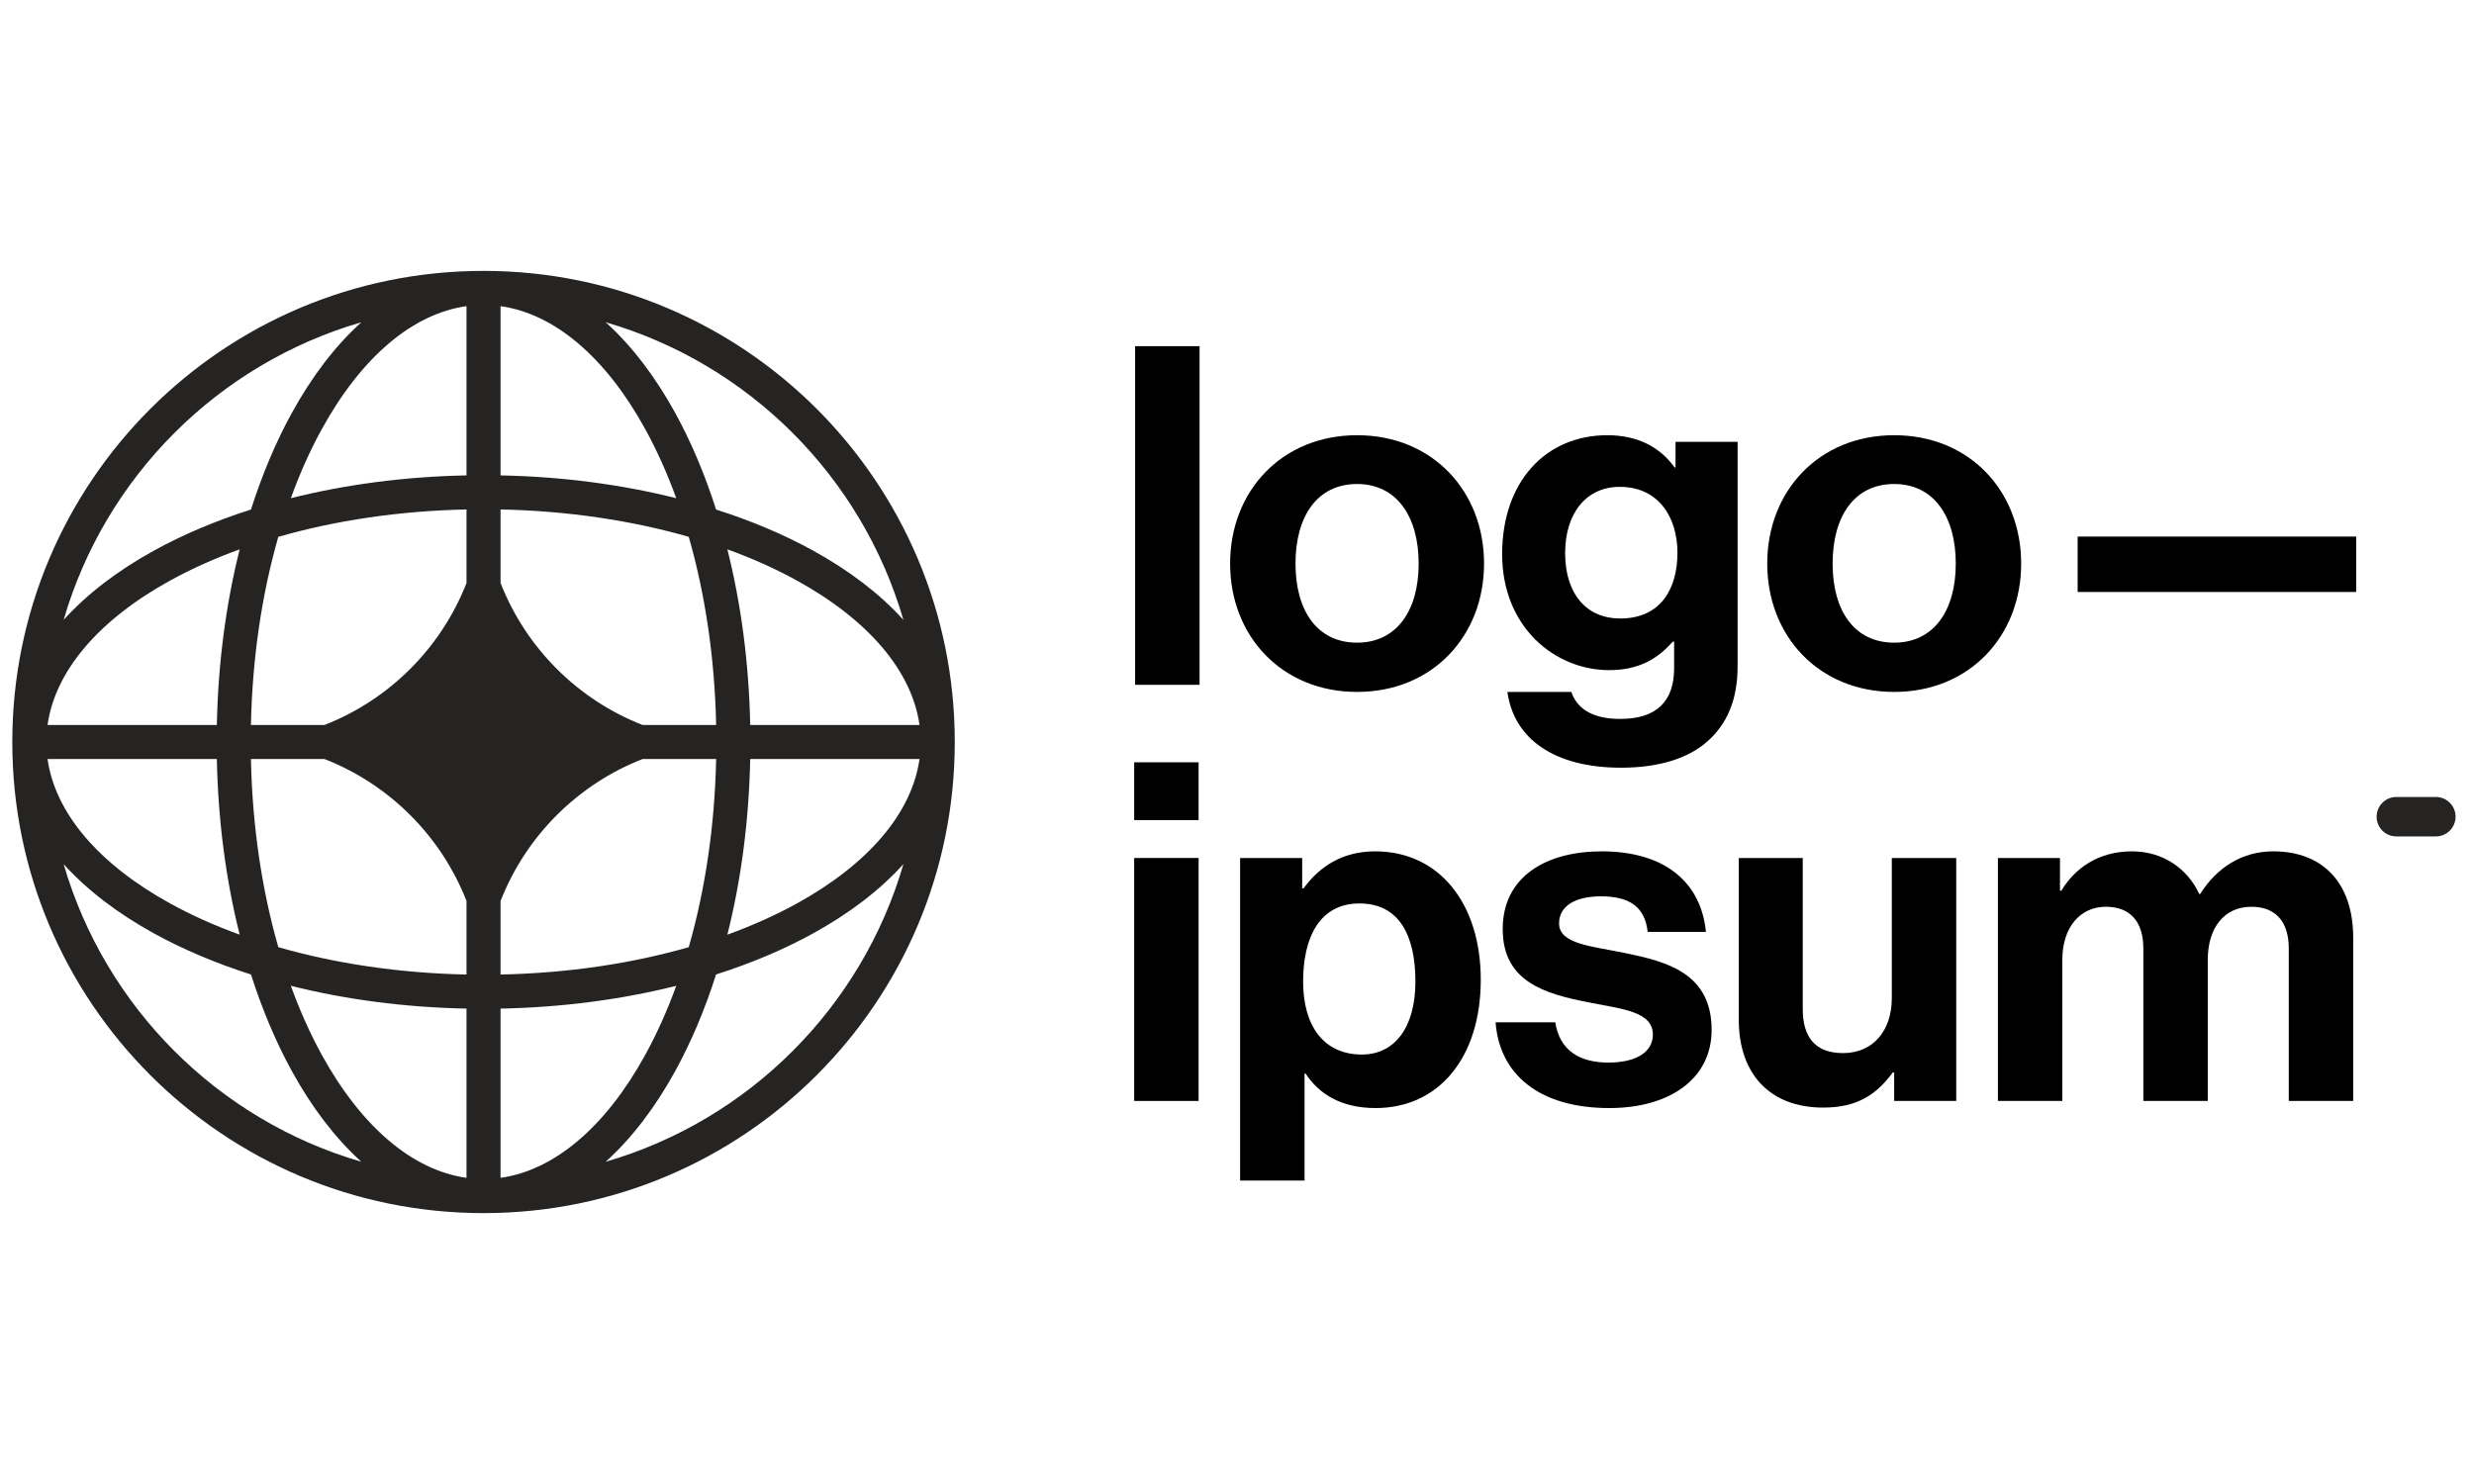
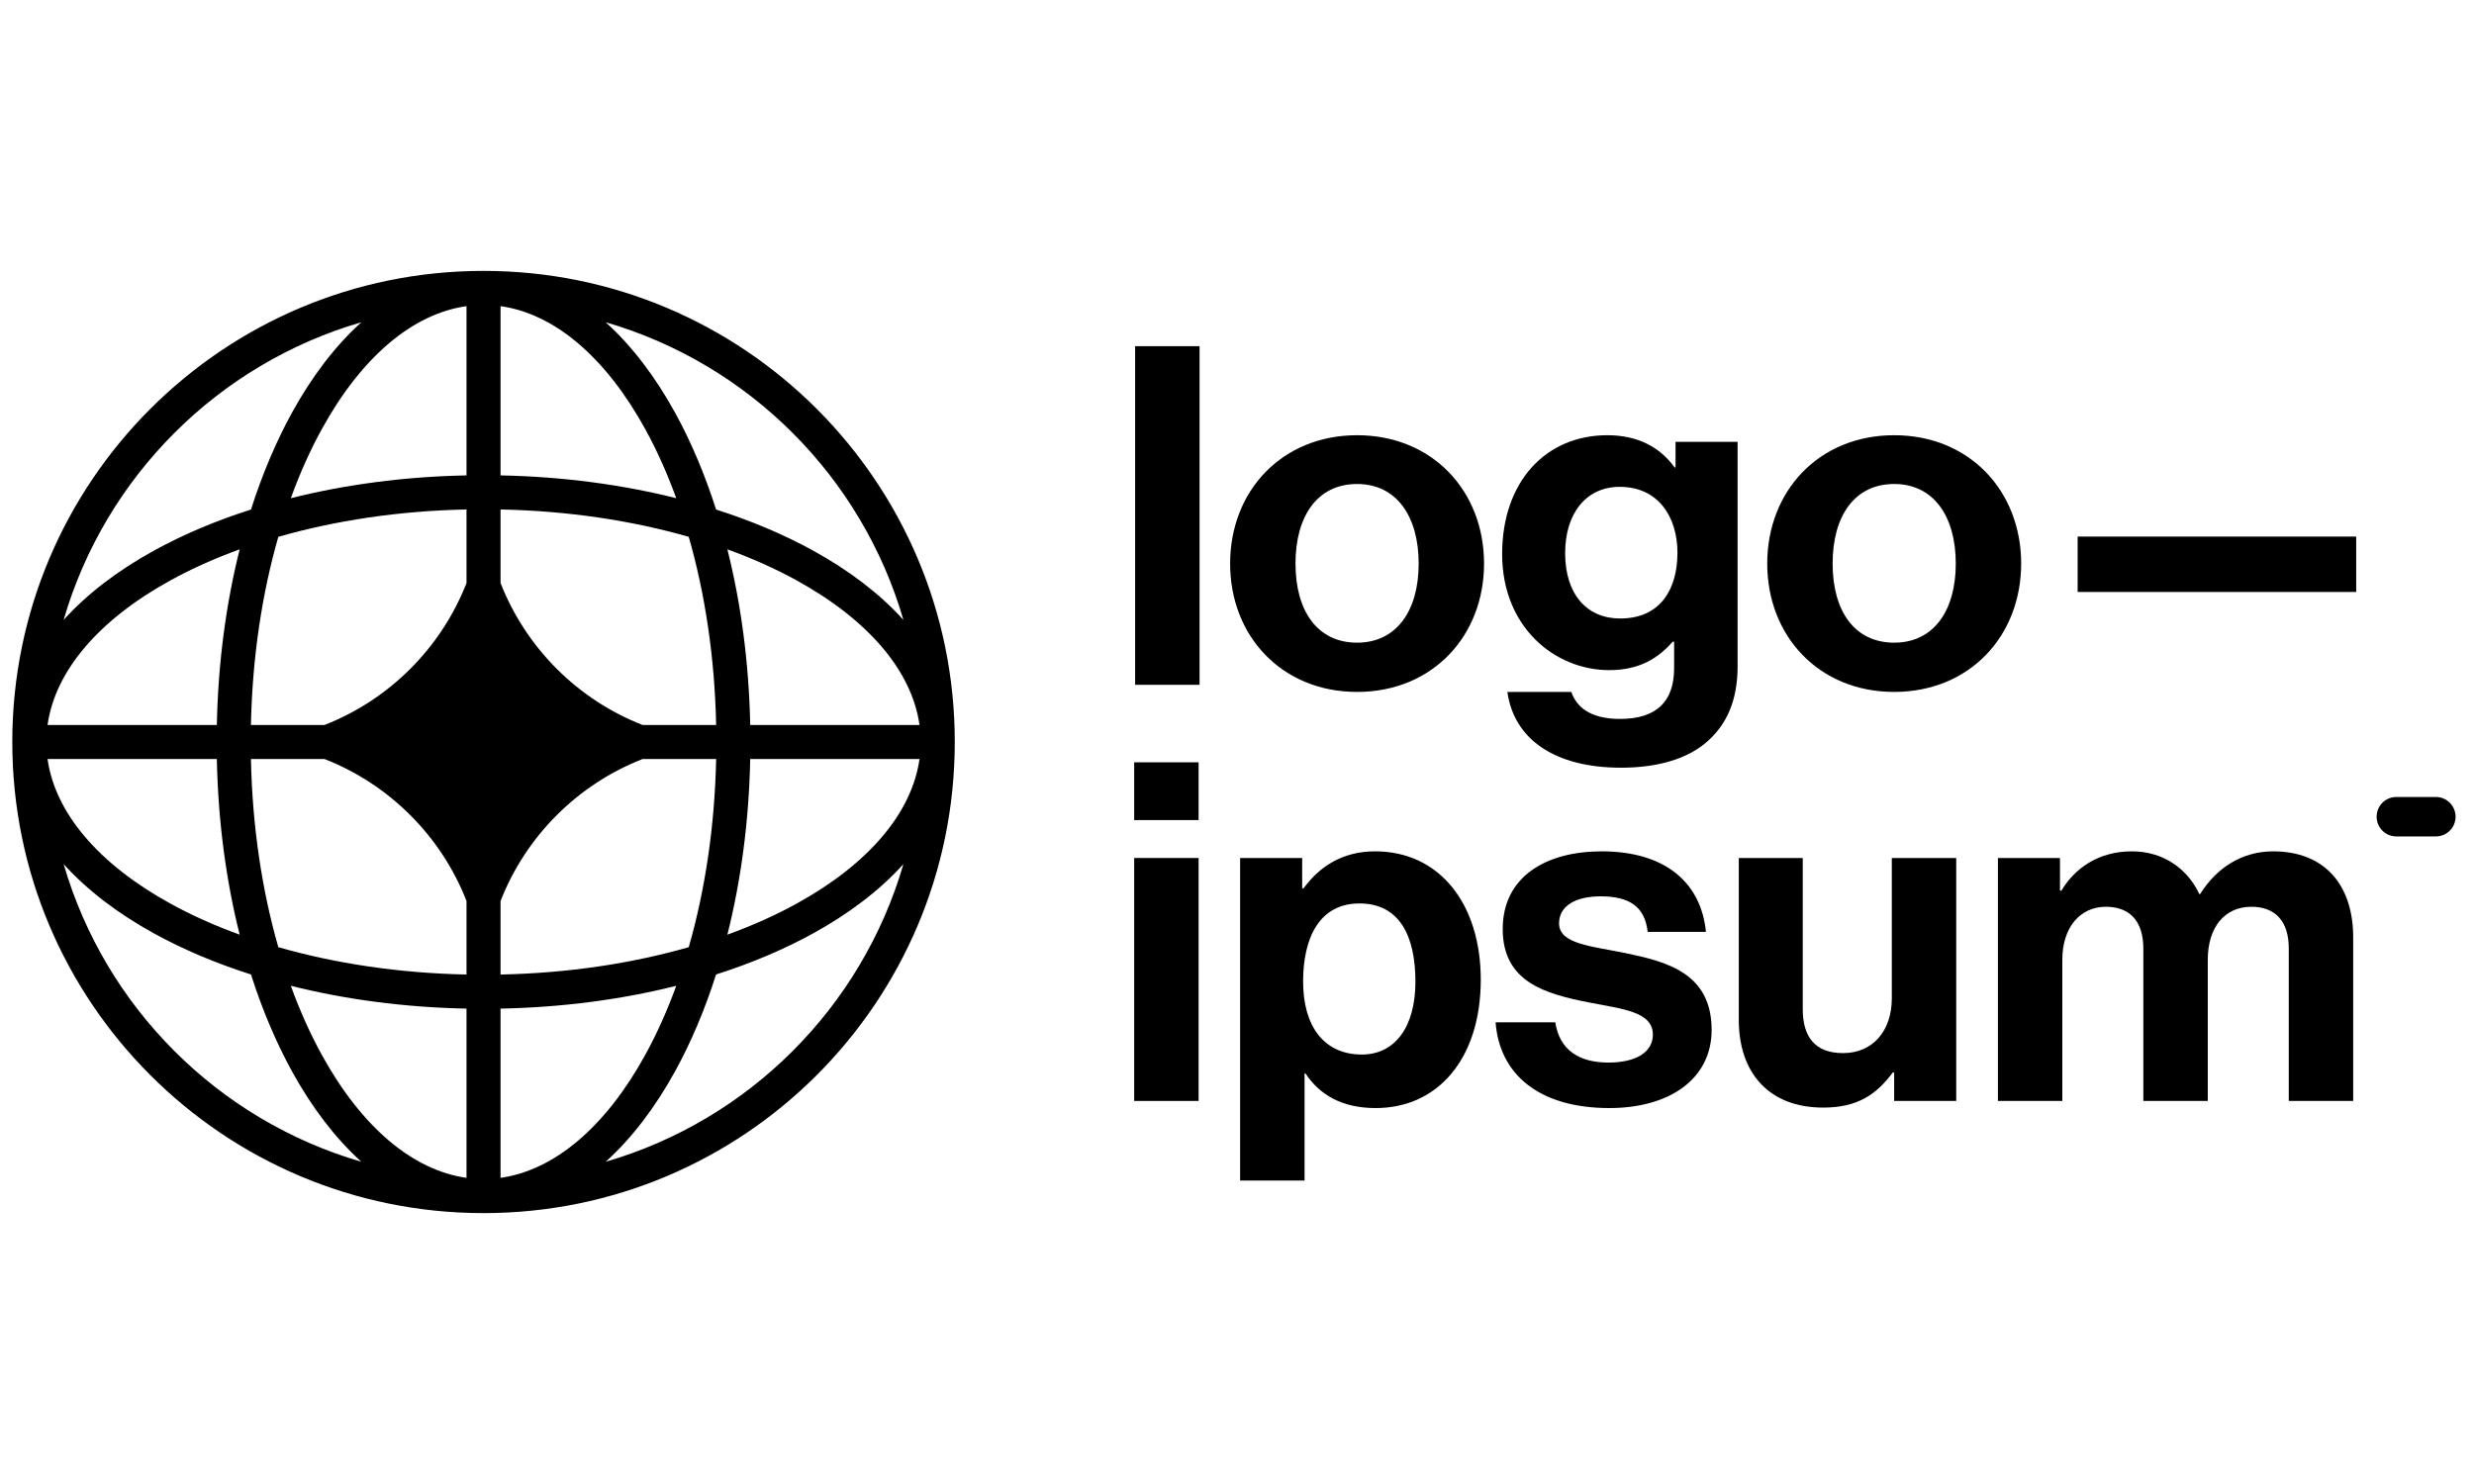
- <svg xmlns="http://www.w3.org/2000/svg" id="logo-77" width="150" height="90" viewBox="0 0 105 40" fill="none">
-   <path class="ccustom" d="M48.136 35.238H50.87V24.924H48.136V35.238ZM48.136 23.315H50.87V20.862H48.136V23.315Z" fill="black" />
-   <path class="ccustom" d="M52.632 38.616H55.367V34.072H55.407C55.99 34.957 56.935 35.54 58.383 35.54C61.037 35.54 62.846 33.429 62.846 30.091C62.846 26.874 61.097 24.642 58.362 24.642C56.955 24.642 55.99 25.306 55.327 26.21H55.266V24.924H52.632V38.616ZM57.8 33.268C56.171 33.268 55.306 32.041 55.306 30.171C55.306 28.322 55.99 26.854 57.699 26.854C59.388 26.854 60.072 28.221 60.072 30.171C60.072 32.122 59.187 33.268 57.8 33.268Z" fill="black" />
-   <path class="ccustom" d="M68.301 35.54C70.874 35.54 72.644 34.293 72.644 32.222C72.644 29.809 70.734 29.327 69.004 28.965C67.537 28.663 66.169 28.583 66.169 27.698C66.169 26.954 66.873 26.552 67.939 26.552C69.105 26.552 69.809 26.954 69.929 28.06H72.402C72.201 25.989 70.693 24.642 67.979 24.642C65.627 24.642 63.777 25.708 63.777 27.94C63.777 30.192 65.586 30.694 67.436 31.056C68.844 31.337 70.15 31.438 70.15 32.423C70.15 33.147 69.467 33.609 68.26 33.609C67.034 33.609 66.189 33.087 66.009 31.901H63.475C63.636 34.092 65.305 35.54 68.301 35.54Z" fill="black" />
-   <path class="ccustom" d="M83.025 35.238V24.924H80.291V30.875C80.291 32.242 79.507 33.207 78.22 33.207C77.054 33.207 76.511 32.544 76.511 31.337V24.924H73.797V31.8C73.797 34.052 75.083 35.52 77.376 35.52C78.823 35.52 79.627 34.977 80.331 34.032H80.391V35.238H83.025Z" fill="black" />
-   <path class="ccustom" d="M84.794 35.238H87.528V29.247C87.528 27.879 88.272 26.995 89.378 26.995C90.383 26.995 90.966 27.598 90.966 28.764V35.238H93.701V29.247C93.701 27.879 94.405 26.995 95.551 26.995C96.556 26.995 97.139 27.598 97.139 28.764V35.238H99.873V28.302C99.873 26.05 98.647 24.642 96.475 24.642C95.169 24.642 94.083 25.326 93.379 26.452H93.339C92.836 25.366 91.791 24.642 90.484 24.642C89.056 24.642 88.051 25.366 87.488 26.311H87.428V24.924H84.794V35.238Z" fill="black" />
-   <path class="ccustom" d="M48.176 17.572H50.911V3.196H48.176V17.572Z" fill="black" />
-   <path class="ccustom" d="M57.597 17.874C60.794 17.874 62.985 15.501 62.985 12.425C62.985 9.349 60.794 6.976 57.597 6.976C54.4 6.976 52.208 9.349 52.208 12.425C52.208 15.501 54.4 17.874 57.597 17.874ZM57.597 15.783C55.908 15.783 54.983 14.435 54.983 12.425C54.983 10.414 55.908 9.047 57.597 9.047C59.265 9.047 60.21 10.414 60.21 12.425C60.21 14.435 59.265 15.783 57.597 15.783Z" fill="black" />
-   <path class="ccustom" d="M68.8 21.091C70.328 21.091 71.655 20.729 72.52 19.924C73.284 19.221 73.746 18.235 73.746 16.788V7.258H71.112V8.343H71.072C70.449 7.479 69.504 6.976 68.217 6.976C65.603 6.976 63.753 8.947 63.753 12.023C63.753 15.139 66.005 16.949 68.297 16.949C69.604 16.949 70.388 16.426 70.992 15.742H71.052V16.868C71.052 18.276 70.308 19.02 68.76 19.02C67.493 19.02 66.91 18.517 66.689 17.874H63.975C64.256 19.884 65.985 21.091 68.8 21.091ZM68.76 14.757C67.352 14.757 66.427 13.732 66.427 11.983C66.427 10.254 67.352 9.168 68.74 9.168C70.388 9.168 71.193 10.454 71.193 11.963C71.193 13.491 70.489 14.757 68.76 14.757Z" fill="black" />
-   <path class="ccustom" d="M80.392 17.874C83.589 17.874 85.781 15.501 85.781 12.425C85.781 9.349 83.589 6.976 80.392 6.976C77.196 6.976 75.004 9.349 75.004 12.425C75.004 15.501 77.196 17.874 80.392 17.874ZM80.392 15.783C78.704 15.783 77.779 14.435 77.779 12.425C77.779 10.414 78.704 9.047 80.392 9.047C82.061 9.047 83.006 10.414 83.006 12.425C83.006 14.435 82.061 15.783 80.392 15.783Z" fill="black" />
-   <path class="ccustom" d="M88.178 13.631H100V11.279H88.178V13.631Z" fill="black" />
-   <path class="ccustom" d="M100.867 23.172C100.867 22.709 101.242 22.334 101.705 22.334H103.38C103.843 22.334 104.218 22.709 104.218 23.172C104.218 23.634 103.843 24.009 103.38 24.009H101.705C101.242 24.009 100.867 23.634 100.867 23.172Z" fill="#252422" />
-   <path class="ccustom" fill-rule="evenodd" clip-rule="evenodd" d="M20.522 0C31.567 0 40.522 8.954 40.522 20C40.522 31.046 31.567 40 20.522 40C9.476 40 0.522 31.046 0.522 20C0.522 8.954 9.476 0 20.522 0ZM19.799 1.497C17.517 1.818 15.345 3.651 13.658 6.717C13.169 7.607 12.727 8.589 12.343 9.65C14.636 9.074 17.155 8.734 19.799 8.682V1.497ZM10.652 10.131C11.131 8.63 11.716 7.248 12.391 6.021C13.227 4.501 14.219 3.188 15.337 2.18C9.258 3.945 4.467 8.737 2.701 14.816C3.71 13.698 5.022 12.706 6.542 11.87C7.77 11.194 9.151 10.609 10.652 10.131ZM10.172 11.821C9.596 14.114 9.256 16.633 9.203 19.277H2.018C2.339 16.995 4.173 14.823 7.239 13.136C8.128 12.647 9.111 12.206 10.172 11.821ZM10.65 19.277C10.709 16.392 11.125 13.683 11.812 11.29C14.205 10.603 16.914 10.188 19.799 10.128V13.251C18.722 16.006 16.527 18.201 13.772 19.277H10.65ZM9.203 20.723H2.018C2.339 23.005 4.173 25.177 7.239 26.864C8.128 27.353 9.111 27.794 10.172 28.179C9.596 25.886 9.256 23.367 9.203 20.723ZM11.812 28.71C11.125 26.317 10.709 23.608 10.65 20.723H13.772C16.527 21.799 18.723 23.994 19.799 26.749V29.872C16.914 29.812 14.205 29.397 11.812 28.71ZM10.652 29.869C9.151 29.391 7.77 28.806 6.542 28.13C5.022 27.294 3.71 26.302 2.701 25.184C4.467 31.263 9.258 36.055 15.337 37.82C14.219 36.812 13.227 35.499 12.391 33.979C11.716 32.752 11.131 31.37 10.652 29.869ZM19.799 38.503C17.517 38.182 15.345 36.349 13.658 33.283C13.169 32.393 12.727 31.41 12.343 30.35C14.636 30.926 17.155 31.266 19.799 31.318V38.503ZM25.706 37.82C26.824 36.812 27.816 35.499 28.652 33.979C29.327 32.752 29.913 31.37 30.391 29.869C31.892 29.391 33.273 28.806 34.501 28.13C36.021 27.294 37.334 26.302 38.342 25.184C36.576 31.263 31.785 36.055 25.706 37.82ZM28.701 30.35C28.316 31.41 27.874 32.393 27.385 33.283C25.699 36.349 23.526 38.182 21.244 38.503V31.318C23.888 31.266 26.407 30.926 28.701 30.35ZM30.871 28.179C31.932 27.794 32.915 27.353 33.804 26.864C36.87 25.177 38.704 23.005 39.025 20.723H31.84C31.787 23.367 31.447 25.886 30.871 28.179ZM30.394 20.723C30.334 23.608 29.919 26.317 29.231 28.71C26.838 29.397 24.13 29.812 21.244 29.872V26.752C22.32 23.995 24.516 21.799 27.272 20.723H30.394ZM31.84 19.277H39.025C38.704 16.995 36.87 14.823 33.804 13.136C32.915 12.647 31.932 12.206 30.871 11.821C31.447 14.114 31.787 16.633 31.84 19.277ZM29.231 11.29C29.919 13.683 30.334 16.392 30.394 19.277H27.272C24.516 18.201 22.32 16.005 21.244 13.248V10.128C24.13 10.188 26.838 10.603 29.231 11.29ZM30.391 10.131C31.892 10.609 33.273 11.194 34.501 11.87C36.021 12.706 37.334 13.698 38.342 14.816C36.576 8.737 31.785 3.945 25.706 2.18C26.824 3.188 27.816 4.501 28.652 6.021C29.327 7.248 29.913 8.63 30.391 10.131ZM21.244 1.497C23.526 1.818 25.699 3.651 27.385 6.717C27.874 7.607 28.316 8.589 28.701 9.65C26.407 9.074 23.888 8.734 21.244 8.682V1.497Z" fill="#252422" />
+ <svg xmlns="http://www.w3.org/2000/svg" id="logo-77" width="150" height="90" viewBox="0 0 105 40" fill="inherit">
+   <path class="ccustom" d="M48.136 35.238H50.87V24.924H48.136V35.238ZM48.136 23.315H50.87V20.862H48.136V23.315Z" fill="inherit" />
+   <path class="ccustom" d="M52.632 38.616H55.367V34.072H55.407C55.99 34.957 56.935 35.54 58.383 35.54C61.037 35.54 62.846 33.429 62.846 30.091C62.846 26.874 61.097 24.642 58.362 24.642C56.955 24.642 55.99 25.306 55.327 26.21H55.266V24.924H52.632V38.616ZM57.8 33.268C56.171 33.268 55.306 32.041 55.306 30.171C55.306 28.322 55.99 26.854 57.699 26.854C59.388 26.854 60.072 28.221 60.072 30.171C60.072 32.122 59.187 33.268 57.8 33.268Z" fill="inherit" />
+   <path class="ccustom" d="M68.301 35.54C70.874 35.54 72.644 34.293 72.644 32.222C72.644 29.809 70.734 29.327 69.004 28.965C67.537 28.663 66.169 28.583 66.169 27.698C66.169 26.954 66.873 26.552 67.939 26.552C69.105 26.552 69.809 26.954 69.929 28.06H72.402C72.201 25.989 70.693 24.642 67.979 24.642C65.627 24.642 63.777 25.708 63.777 27.94C63.777 30.192 65.586 30.694 67.436 31.056C68.844 31.337 70.15 31.438 70.15 32.423C70.15 33.147 69.467 33.609 68.26 33.609C67.034 33.609 66.189 33.087 66.009 31.901H63.475C63.636 34.092 65.305 35.54 68.301 35.54Z" fill="inherit" />
+   <path class="ccustom" d="M83.025 35.238V24.924H80.291V30.875C80.291 32.242 79.507 33.207 78.22 33.207C77.054 33.207 76.511 32.544 76.511 31.337V24.924H73.797V31.8C73.797 34.052 75.083 35.52 77.376 35.52C78.823 35.52 79.627 34.977 80.331 34.032H80.391V35.238H83.025Z" fill="inherit" />
+   <path class="ccustom" d="M84.794 35.238H87.528V29.247C87.528 27.879 88.272 26.995 89.378 26.995C90.383 26.995 90.966 27.598 90.966 28.764V35.238H93.701V29.247C93.701 27.879 94.405 26.995 95.551 26.995C96.556 26.995 97.139 27.598 97.139 28.764V35.238H99.873V28.302C99.873 26.05 98.647 24.642 96.475 24.642C95.169 24.642 94.083 25.326 93.379 26.452H93.339C92.836 25.366 91.791 24.642 90.484 24.642C89.056 24.642 88.051 25.366 87.488 26.311H87.428V24.924H84.794V35.238Z" fill="inherit" />
+   <path class="ccustom" d="M48.176 17.572H50.911V3.196H48.176V17.572Z" fill="inherit" />
+   <path class="ccustom" d="M57.597 17.874C60.794 17.874 62.985 15.501 62.985 12.425C62.985 9.349 60.794 6.976 57.597 6.976C54.4 6.976 52.208 9.349 52.208 12.425C52.208 15.501 54.4 17.874 57.597 17.874ZM57.597 15.783C55.908 15.783 54.983 14.435 54.983 12.425C54.983 10.414 55.908 9.047 57.597 9.047C59.265 9.047 60.21 10.414 60.21 12.425C60.21 14.435 59.265 15.783 57.597 15.783Z" fill="inherit" />
+   <path class="ccustom" d="M68.8 21.091C70.328 21.091 71.655 20.729 72.52 19.924C73.284 19.221 73.746 18.235 73.746 16.788V7.258H71.112V8.343H71.072C70.449 7.479 69.504 6.976 68.217 6.976C65.603 6.976 63.753 8.947 63.753 12.023C63.753 15.139 66.005 16.949 68.297 16.949C69.604 16.949 70.388 16.426 70.992 15.742H71.052V16.868C71.052 18.276 70.308 19.02 68.76 19.02C67.493 19.02 66.91 18.517 66.689 17.874H63.975C64.256 19.884 65.985 21.091 68.8 21.091ZM68.76 14.757C67.352 14.757 66.427 13.732 66.427 11.983C66.427 10.254 67.352 9.168 68.74 9.168C70.388 9.168 71.193 10.454 71.193 11.963C71.193 13.491 70.489 14.757 68.76 14.757Z" fill="inherit" />
+   <path class="ccustom" d="M80.392 17.874C83.589 17.874 85.781 15.501 85.781 12.425C85.781 9.349 83.589 6.976 80.392 6.976C77.196 6.976 75.004 9.349 75.004 12.425C75.004 15.501 77.196 17.874 80.392 17.874ZM80.392 15.783C78.704 15.783 77.779 14.435 77.779 12.425C77.779 10.414 78.704 9.047 80.392 9.047C82.061 9.047 83.006 10.414 83.006 12.425C83.006 14.435 82.061 15.783 80.392 15.783Z" fill="inherit" />
+   <path class="ccustom" d="M88.178 13.631H100V11.279H88.178V13.631Z" fill="inherit" />
+   <path class="ccustom" d="M100.867 23.172C100.867 22.709 101.242 22.334 101.705 22.334H103.38C103.843 22.334 104.218 22.709 104.218 23.172C104.218 23.634 103.843 24.009 103.38 24.009H101.705C101.242 24.009 100.867 23.634 100.867 23.172Z" fill="inherit" />
+   <path class="ccustom" fill-rule="evenodd" clip-rule="evenodd" d="M20.522 0C31.567 0 40.522 8.954 40.522 20C40.522 31.046 31.567 40 20.522 40C9.476 40 0.522 31.046 0.522 20C0.522 8.954 9.476 0 20.522 0ZM19.799 1.497C17.517 1.818 15.345 3.651 13.658 6.717C13.169 7.607 12.727 8.589 12.343 9.65C14.636 9.074 17.155 8.734 19.799 8.682V1.497ZM10.652 10.131C11.131 8.63 11.716 7.248 12.391 6.021C13.227 4.501 14.219 3.188 15.337 2.18C9.258 3.945 4.467 8.737 2.701 14.816C3.71 13.698 5.022 12.706 6.542 11.87C7.77 11.194 9.151 10.609 10.652 10.131ZM10.172 11.821C9.596 14.114 9.256 16.633 9.203 19.277H2.018C2.339 16.995 4.173 14.823 7.239 13.136C8.128 12.647 9.111 12.206 10.172 11.821ZM10.65 19.277C10.709 16.392 11.125 13.683 11.812 11.29C14.205 10.603 16.914 10.188 19.799 10.128V13.251C18.722 16.006 16.527 18.201 13.772 19.277H10.65ZM9.203 20.723H2.018C2.339 23.005 4.173 25.177 7.239 26.864C8.128 27.353 9.111 27.794 10.172 28.179C9.596 25.886 9.256 23.367 9.203 20.723ZM11.812 28.71C11.125 26.317 10.709 23.608 10.65 20.723H13.772C16.527 21.799 18.723 23.994 19.799 26.749V29.872C16.914 29.812 14.205 29.397 11.812 28.71ZM10.652 29.869C9.151 29.391 7.77 28.806 6.542 28.13C5.022 27.294 3.71 26.302 2.701 25.184C4.467 31.263 9.258 36.055 15.337 37.82C14.219 36.812 13.227 35.499 12.391 33.979C11.716 32.752 11.131 31.37 10.652 29.869ZM19.799 38.503C17.517 38.182 15.345 36.349 13.658 33.283C13.169 32.393 12.727 31.41 12.343 30.35C14.636 30.926 17.155 31.266 19.799 31.318V38.503ZM25.706 37.82C26.824 36.812 27.816 35.499 28.652 33.979C29.327 32.752 29.913 31.37 30.391 29.869C31.892 29.391 33.273 28.806 34.501 28.13C36.021 27.294 37.334 26.302 38.342 25.184C36.576 31.263 31.785 36.055 25.706 37.82ZM28.701 30.35C28.316 31.41 27.874 32.393 27.385 33.283C25.699 36.349 23.526 38.182 21.244 38.503V31.318C23.888 31.266 26.407 30.926 28.701 30.35ZM30.871 28.179C31.932 27.794 32.915 27.353 33.804 26.864C36.87 25.177 38.704 23.005 39.025 20.723H31.84C31.787 23.367 31.447 25.886 30.871 28.179ZM30.394 20.723C30.334 23.608 29.919 26.317 29.231 28.71C26.838 29.397 24.13 29.812 21.244 29.872V26.752C22.32 23.995 24.516 21.799 27.272 20.723H30.394ZM31.84 19.277H39.025C38.704 16.995 36.87 14.823 33.804 13.136C32.915 12.647 31.932 12.206 30.871 11.821C31.447 14.114 31.787 16.633 31.84 19.277ZM29.231 11.29C29.919 13.683 30.334 16.392 30.394 19.277H27.272C24.516 18.201 22.32 16.005 21.244 13.248V10.128C24.13 10.188 26.838 10.603 29.231 11.29ZM30.391 10.131C31.892 10.609 33.273 11.194 34.501 11.87C36.021 12.706 37.334 13.698 38.342 14.816C36.576 8.737 31.785 3.945 25.706 2.18C26.824 3.188 27.816 4.501 28.652 6.021C29.327 7.248 29.913 8.63 30.391 10.131ZM21.244 1.497C23.526 1.818 25.699 3.651 27.385 6.717C27.874 7.607 28.316 8.589 28.701 9.65C26.407 9.074 23.888 8.734 21.244 8.682V1.497Z" fill="inherit" />
</svg>
